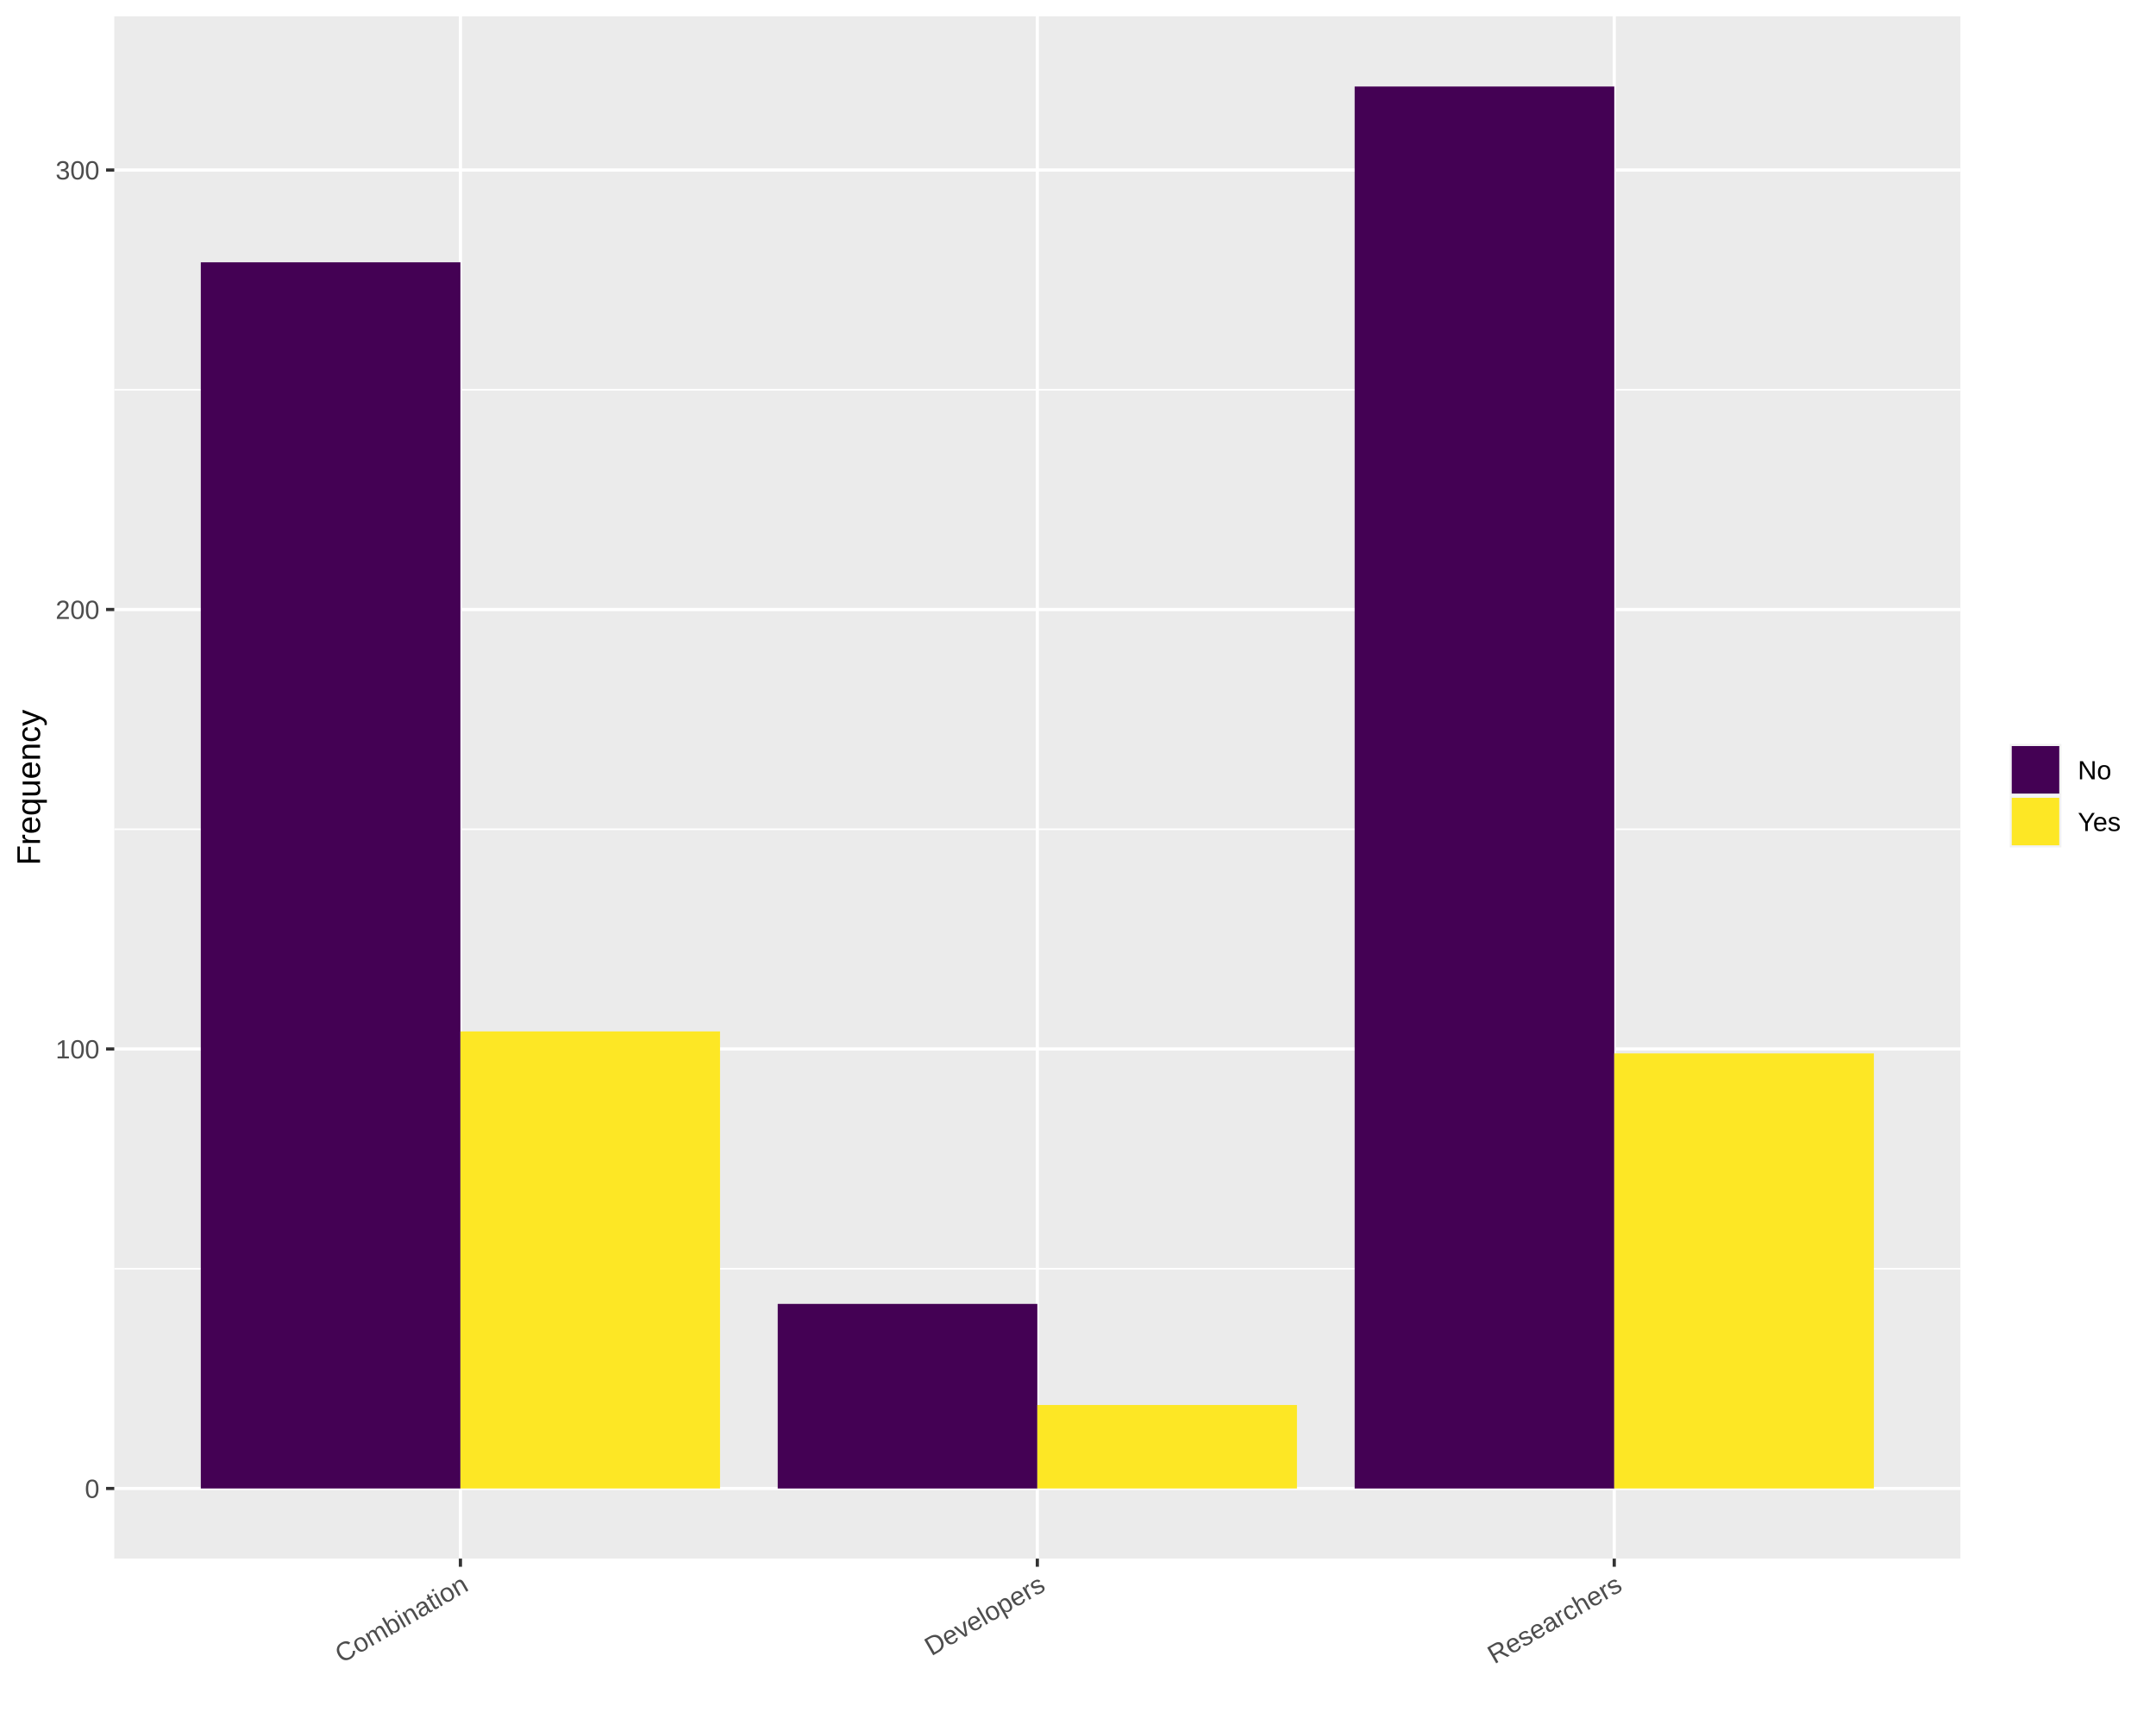
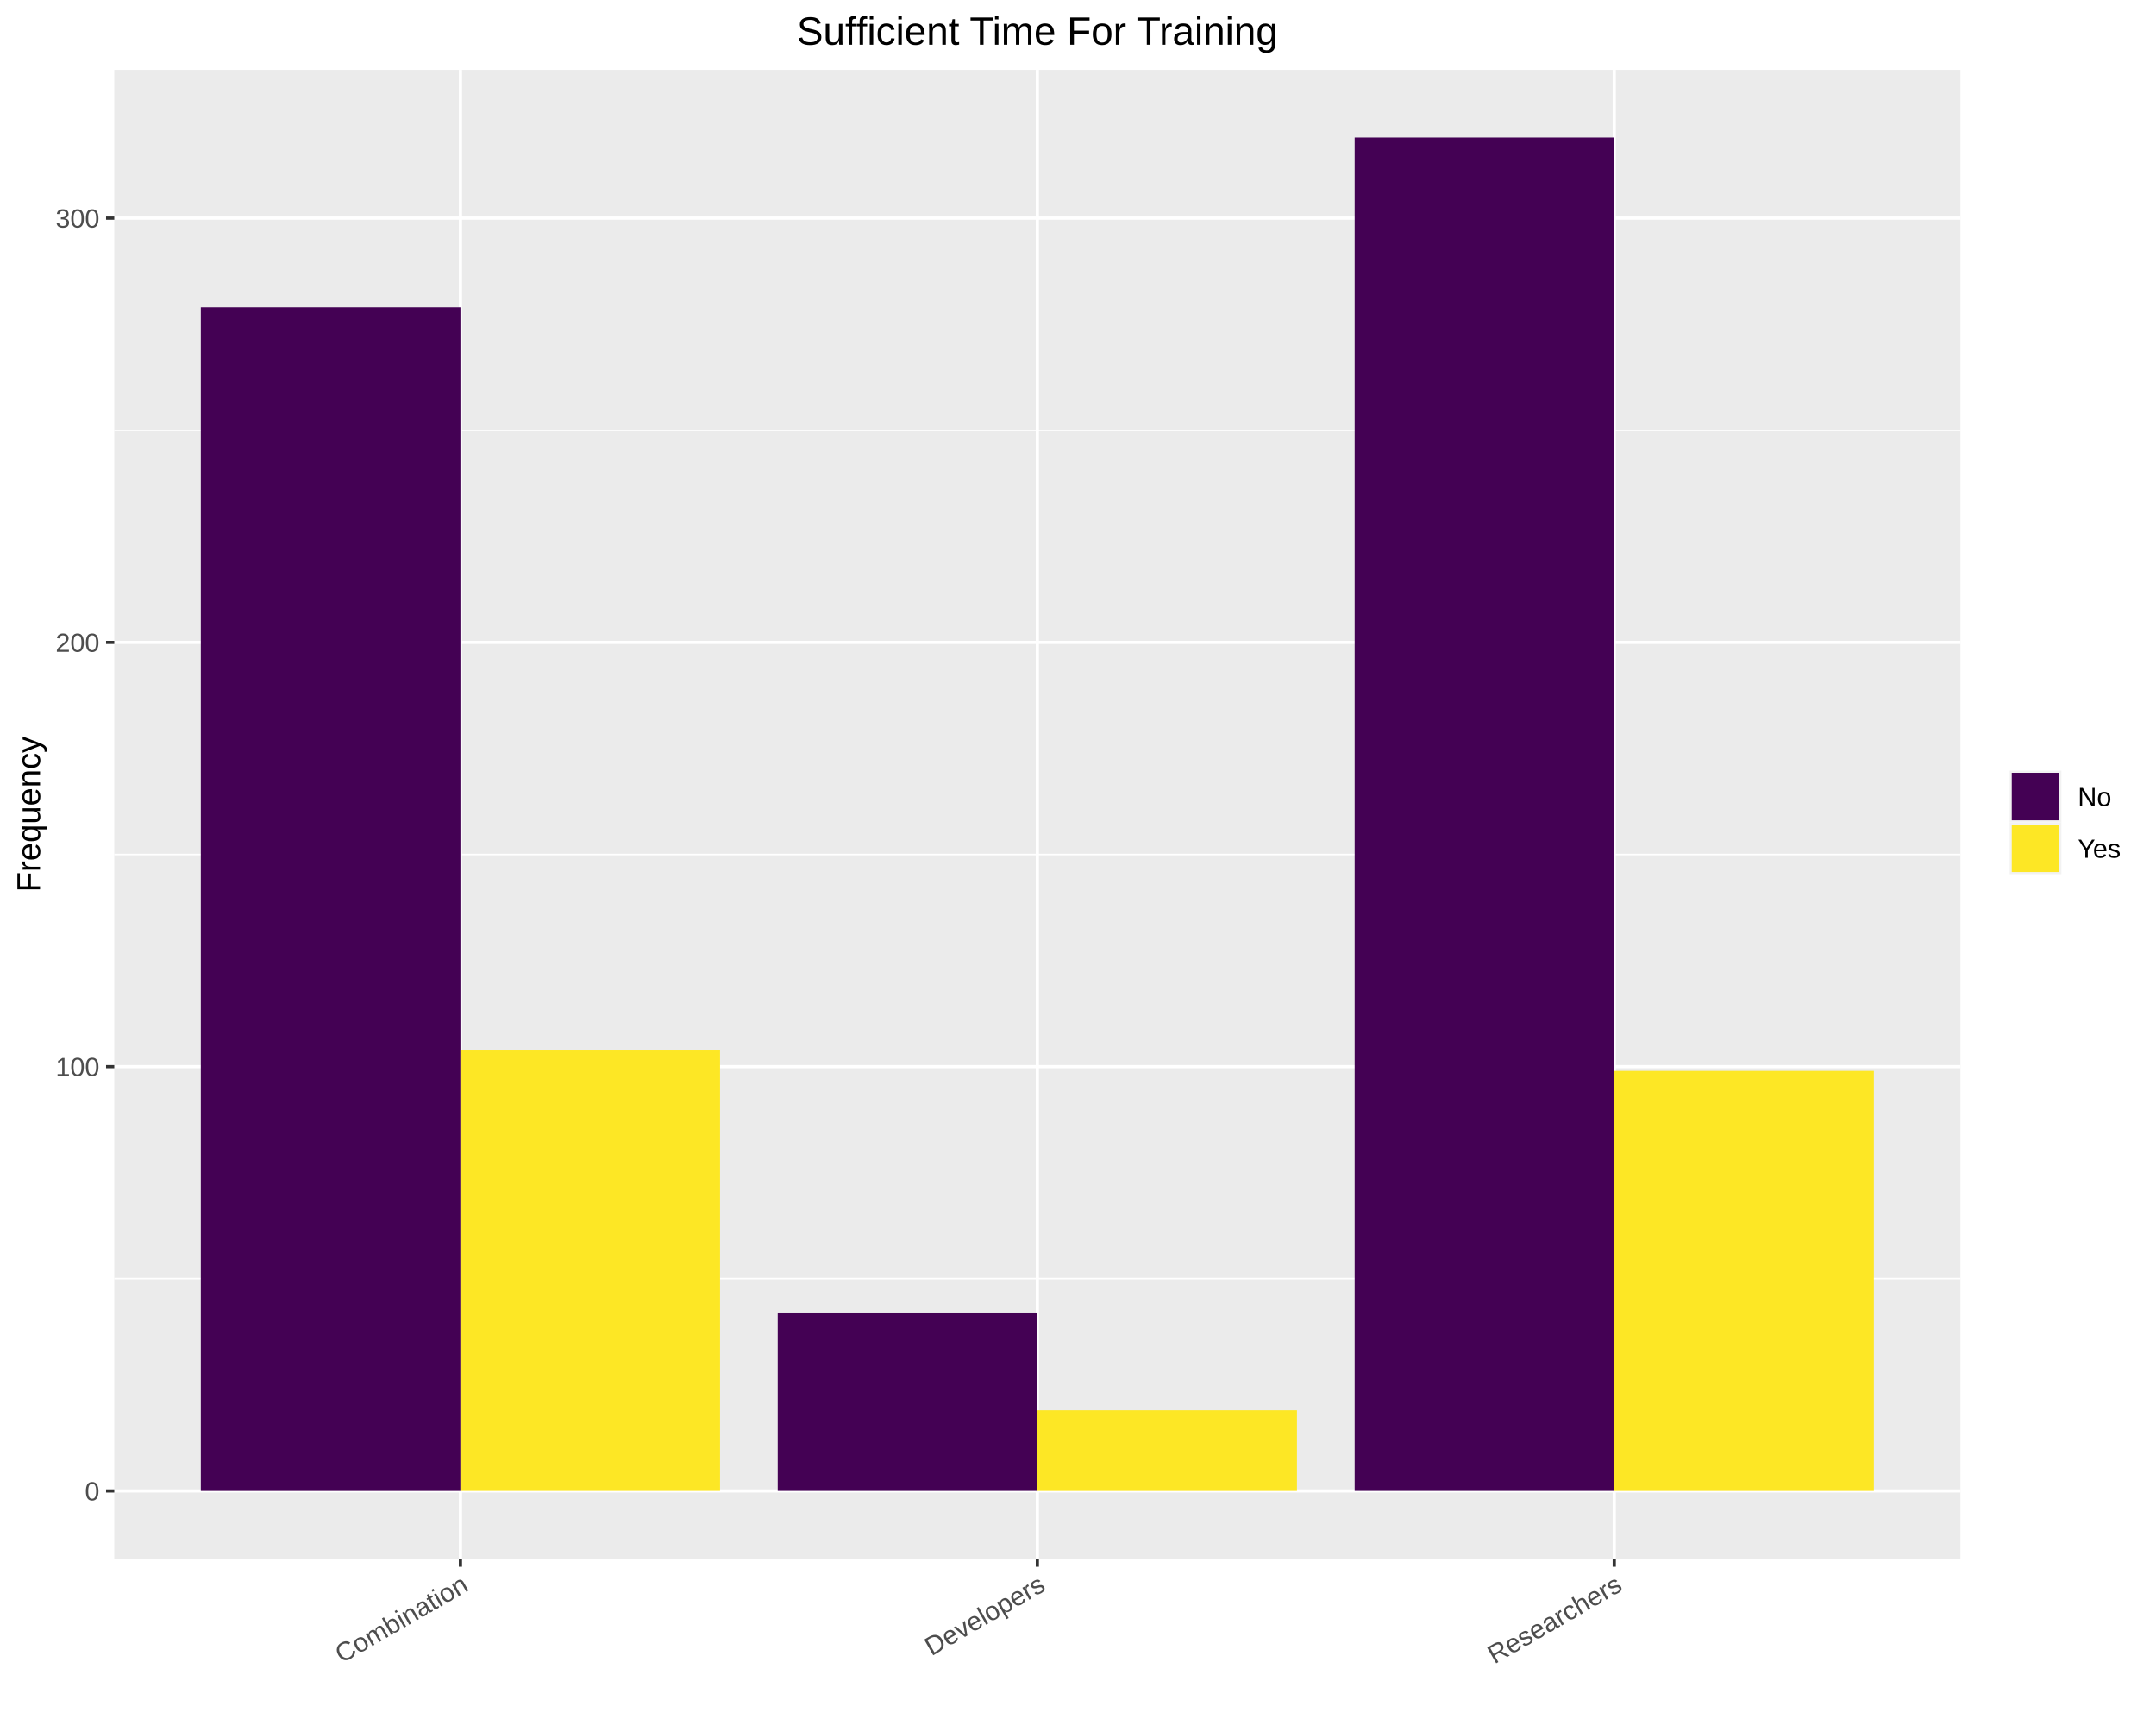
<svg xmlns="http://www.w3.org/2000/svg" class="svglite" width="720.00pt" height="576.00pt" viewBox="0 0 720.00 576.00">
  <defs>
    <style type="text/css">
    .svglite line, .svglite polyline, .svglite polygon, .svglite path, .svglite rect, .svglite circle {
      fill: none;
      stroke: #000000;
      stroke-linecap: round;
      stroke-linejoin: round;
      stroke-miterlimit: 10.00;
    }
    .svglite text {
      white-space: pre;
    }
  </style>
  </defs>
  <rect width="100%" height="100%" style="stroke: none; fill: #FFFFFF;" />
  <defs>
    <clipPath id="cpMC4wMHw3MjAuMDB8MC4wMHw1NzYuMDA=">
      <rect x="0.00" y="0.00" width="720.00" height="576.00" />
    </clipPath>
  </defs>
  <g clip-path="url(#cpMC4wMHw3MjAuMDB8MC4wMHw1NzYuMDA=)">
    <rect x="0.00" y="0.00" width="720.00" height="576.00" style="stroke-width: 1.07; stroke: #FFFFFF; fill: #FFFFFF;" />
  </g>
  <defs>
-     <clipPath id="cpMzguMTZ8NjU0LjY4fDUuNDh8NTIwLjQz">
-       <rect x="38.16" y="5.48" width="616.52" height="514.95" />
+     <clipPath id="cpMzguMTZ8NjU0LjY4fDIzLjM0fDUyMC40Mw==">
+       <rect x="38.16" y="23.34" width="616.52" height="497.09" />
    </clipPath>
  </defs>
-   <g clip-path="url(#cpMzguMTZ8NjU0LjY4fDUuNDh8NTIwLjQz)">
-     <rect x="38.16" y="5.48" width="616.52" height="514.95" style="stroke-width: 1.07; stroke: none; fill: #EBEBEB;" />
-     <polyline points="38.16,423.65 654.68,423.65 " style="stroke-width: 0.53; stroke: #FFFFFF; stroke-linecap: butt;" />
-     <polyline points="38.16,276.90 654.68,276.90 " style="stroke-width: 0.53; stroke: #FFFFFF; stroke-linecap: butt;" />
-     <polyline points="38.16,130.14 654.68,130.14 " style="stroke-width: 0.53; stroke: #FFFFFF; stroke-linecap: butt;" />
-     <polyline points="38.16,497.02 654.68,497.02 " style="stroke-width: 1.07; stroke: #FFFFFF; stroke-linecap: butt;" />
-     <polyline points="38.16,350.27 654.68,350.27 " style="stroke-width: 1.07; stroke: #FFFFFF; stroke-linecap: butt;" />
-     <polyline points="38.16,203.52 654.68,203.52 " style="stroke-width: 1.07; stroke: #FFFFFF; stroke-linecap: butt;" />
-     <polyline points="38.16,56.77 654.68,56.77 " style="stroke-width: 1.07; stroke: #FFFFFF; stroke-linecap: butt;" />
-     <polyline points="153.76,520.43 153.76,5.48 " style="stroke-width: 1.07; stroke: #FFFFFF; stroke-linecap: butt;" />
-     <polyline points="346.42,520.43 346.42,5.48 " style="stroke-width: 1.07; stroke: #FFFFFF; stroke-linecap: butt;" />
-     <polyline points="539.08,520.43 539.08,5.48 " style="stroke-width: 1.07; stroke: #FFFFFF; stroke-linecap: butt;" />
-     <rect x="67.06" y="87.59" width="86.70" height="409.43" style="stroke-width: 1.07; stroke: none; stroke-linecap: square; stroke-linejoin: miter; fill: #440154;" />
-     <rect x="153.76" y="344.40" width="86.70" height="152.62" style="stroke-width: 1.07; stroke: none; stroke-linecap: square; stroke-linejoin: miter; fill: #FDE725;" />
-     <rect x="259.72" y="435.39" width="86.70" height="61.64" style="stroke-width: 1.07; stroke: none; stroke-linecap: square; stroke-linejoin: miter; fill: #440154;" />
-     <rect x="346.42" y="469.14" width="86.70" height="27.88" style="stroke-width: 1.07; stroke: none; stroke-linecap: square; stroke-linejoin: miter; fill: #FDE725;" />
-     <rect x="452.39" y="28.89" width="86.70" height="468.14" style="stroke-width: 1.07; stroke: none; stroke-linecap: square; stroke-linejoin: miter; fill: #440154;" />
-     <rect x="539.08" y="351.74" width="86.70" height="145.28" style="stroke-width: 1.07; stroke: none; stroke-linecap: square; stroke-linejoin: miter; fill: #FDE725;" />
+   <g clip-path="url(#cpMzguMTZ8NjU0LjY4fDIzLjM0fDUyMC40Mw==)">
+     <rect x="38.16" y="23.34" width="616.52" height="497.09" style="stroke-width: 1.07; stroke: none; fill: #EBEBEB;" />
+     <polyline points="38.16,427.00 654.68,427.00 " style="stroke-width: 0.53; stroke: #FFFFFF; stroke-linecap: butt;" />
+     <polyline points="38.16,285.34 654.68,285.34 " style="stroke-width: 0.53; stroke: #FFFFFF; stroke-linecap: butt;" />
+     <polyline points="38.16,143.68 654.68,143.68 " style="stroke-width: 0.53; stroke: #FFFFFF; stroke-linecap: butt;" />
+     <polyline points="38.16,497.83 654.68,497.83 " style="stroke-width: 1.07; stroke: #FFFFFF; stroke-linecap: butt;" />
+     <polyline points="38.16,356.17 654.68,356.17 " style="stroke-width: 1.07; stroke: #FFFFFF; stroke-linecap: butt;" />
+     <polyline points="38.16,214.51 654.68,214.51 " style="stroke-width: 1.07; stroke: #FFFFFF; stroke-linecap: butt;" />
+     <polyline points="38.16,72.85 654.68,72.85 " style="stroke-width: 1.07; stroke: #FFFFFF; stroke-linecap: butt;" />
+     <polyline points="153.76,520.43 153.76,23.34 " style="stroke-width: 1.07; stroke: #FFFFFF; stroke-linecap: butt;" />
+     <polyline points="346.42,520.43 346.42,23.34 " style="stroke-width: 1.07; stroke: #FFFFFF; stroke-linecap: butt;" />
+     <polyline points="539.08,520.43 539.08,23.34 " style="stroke-width: 1.07; stroke: #FFFFFF; stroke-linecap: butt;" />
+     <rect x="67.06" y="102.60" width="86.70" height="395.24" style="stroke-width: 1.07; stroke: none; stroke-linecap: square; stroke-linejoin: miter; fill: #440154;" />
+     <rect x="153.76" y="350.50" width="86.70" height="147.33" style="stroke-width: 1.07; stroke: none; stroke-linecap: square; stroke-linejoin: miter; fill: #FDE725;" />
+     <rect x="259.72" y="438.33" width="86.70" height="59.50" style="stroke-width: 1.07; stroke: none; stroke-linecap: square; stroke-linejoin: miter; fill: #440154;" />
+     <rect x="346.42" y="470.92" width="86.70" height="26.92" style="stroke-width: 1.07; stroke: none; stroke-linecap: square; stroke-linejoin: miter; fill: #FDE725;" />
+     <rect x="452.39" y="45.93" width="86.70" height="451.90" style="stroke-width: 1.07; stroke: none; stroke-linecap: square; stroke-linejoin: miter; fill: #440154;" />
+     <rect x="539.08" y="357.59" width="86.70" height="140.25" style="stroke-width: 1.07; stroke: none; stroke-linecap: square; stroke-linejoin: miter; fill: #FDE725;" />
  </g>
  <g clip-path="url(#cpMC4wMHw3MjAuMDB8MC4wMHw1NzYuMDA=)">
-     <text x="33.23" y="500.17" text-anchor="end" style="font-size: 8.80px;fill: #4D4D4D; font-family: &quot;Arial&quot;;" textLength="4.90px" lengthAdjust="spacingAndGlyphs">0</text>
-     <text x="33.23" y="353.42" text-anchor="end" style="font-size: 8.80px;fill: #4D4D4D; font-family: &quot;Arial&quot;;" textLength="14.69px" lengthAdjust="spacingAndGlyphs">100</text>
-     <text x="33.23" y="206.67" text-anchor="end" style="font-size: 8.80px;fill: #4D4D4D; font-family: &quot;Arial&quot;;" textLength="14.69px" lengthAdjust="spacingAndGlyphs">200</text>
-     <text x="33.23" y="59.92" text-anchor="end" style="font-size: 8.80px;fill: #4D4D4D; font-family: &quot;Arial&quot;;" textLength="14.69px" lengthAdjust="spacingAndGlyphs">300</text>
-     <polyline points="35.42,497.02 38.16,497.02 " style="stroke-width: 1.07; stroke: #333333; stroke-linecap: butt;" />
-     <polyline points="35.42,350.27 38.16,350.27 " style="stroke-width: 1.07; stroke: #333333; stroke-linecap: butt;" />
-     <polyline points="35.42,203.52 38.16,203.52 " style="stroke-width: 1.07; stroke: #333333; stroke-linecap: butt;" />
-     <polyline points="35.42,56.77 38.16,56.77 " style="stroke-width: 1.07; stroke: #333333; stroke-linecap: butt;" />
+     <text x="33.23" y="500.99" text-anchor="end" style="font-size: 8.80px;fill: #4D4D4D; font-family: &quot;Arial&quot;;" textLength="4.90px" lengthAdjust="spacingAndGlyphs">0</text>
+     <text x="33.23" y="359.32" text-anchor="end" style="font-size: 8.80px;fill: #4D4D4D; font-family: &quot;Arial&quot;;" textLength="14.69px" lengthAdjust="spacingAndGlyphs">100</text>
+     <text x="33.23" y="217.66" text-anchor="end" style="font-size: 8.80px;fill: #4D4D4D; font-family: &quot;Arial&quot;;" textLength="14.69px" lengthAdjust="spacingAndGlyphs">200</text>
+     <text x="33.23" y="76.00" text-anchor="end" style="font-size: 8.80px;fill: #4D4D4D; font-family: &quot;Arial&quot;;" textLength="14.69px" lengthAdjust="spacingAndGlyphs">300</text>
+     <polyline points="35.42,497.83 38.16,497.83 " style="stroke-width: 1.07; stroke: #333333; stroke-linecap: butt;" />
+     <polyline points="35.42,356.17 38.16,356.17 " style="stroke-width: 1.07; stroke: #333333; stroke-linecap: butt;" />
+     <polyline points="35.42,214.51 38.16,214.51 " style="stroke-width: 1.07; stroke: #333333; stroke-linecap: butt;" />
+     <polyline points="35.42,72.85 38.16,72.85 " style="stroke-width: 1.07; stroke: #333333; stroke-linecap: butt;" />
    <polyline points="153.76,523.17 153.76,520.43 " style="stroke-width: 1.07; stroke: #333333; stroke-linecap: butt;" />
    <polyline points="346.42,523.17 346.42,520.43 " style="stroke-width: 1.07; stroke: #333333; stroke-linecap: butt;" />
    <polyline points="539.08,523.17 539.08,520.43 " style="stroke-width: 1.07; stroke: #333333; stroke-linecap: butt;" />
    <text transform="translate(156.91,530.82) rotate(-30)" text-anchor="end" style="font-size: 8.80px;fill: #4D4D4D; font-family: &quot;Arial&quot;;" textLength="49.40px" lengthAdjust="spacingAndGlyphs">Combination</text>
    <text transform="translate(349.58,530.82) rotate(-30)" text-anchor="end" style="font-size: 8.80px;fill: #4D4D4D; font-family: &quot;Arial&quot;;" textLength="44.51px" lengthAdjust="spacingAndGlyphs">Developers</text>
    <text transform="translate(542.24,530.82) rotate(-30)" text-anchor="end" style="font-size: 8.80px;fill: #4D4D4D; font-family: &quot;Arial&quot;;" textLength="49.89px" lengthAdjust="spacingAndGlyphs">Researchers</text>
-     <text transform="translate(13.37,262.95) rotate(-90)" text-anchor="middle" style="font-size: 11.00px; font-family: &quot;Arial&quot;;" textLength="51.98px" lengthAdjust="spacingAndGlyphs">Frequency</text>
-     <rect x="665.64" y="237.45" width="48.88" height="51.00" style="stroke-width: 1.07; stroke: none; fill: #FFFFFF;" />
-     <rect x="671.12" y="248.41" width="17.28" height="17.28" style="stroke-width: 1.07; stroke: none; fill: #F2F2F2;" />
-     <rect x="671.83" y="249.12" width="15.86" height="15.86" style="stroke-width: 1.07; stroke: none; stroke-linecap: square; stroke-linejoin: miter; fill: #440154;" />
-     <rect x="671.12" y="265.69" width="17.28" height="17.28" style="stroke-width: 1.07; stroke: none; fill: #F2F2F2;" />
-     <rect x="671.83" y="266.40" width="15.86" height="15.86" style="stroke-width: 1.07; stroke: none; stroke-linecap: square; stroke-linejoin: miter; fill: #FDE725;" />
-     <text x="693.88" y="260.21" style="font-size: 8.80px; font-family: &quot;Arial&quot;;" textLength="11.25px" lengthAdjust="spacingAndGlyphs">No</text>
-     <text x="693.88" y="277.49" style="font-size: 8.80px; font-family: &quot;Arial&quot;;" textLength="15.16px" lengthAdjust="spacingAndGlyphs">Yes</text>
+     <text transform="translate(13.37,271.88) rotate(-90)" text-anchor="middle" style="font-size: 11.00px; font-family: &quot;Arial&quot;;" textLength="51.98px" lengthAdjust="spacingAndGlyphs">Frequency</text>
+     <rect x="665.64" y="246.38" width="48.88" height="51.00" style="stroke-width: 1.07; stroke: none; fill: #FFFFFF;" />
+     <rect x="671.12" y="257.34" width="17.28" height="17.28" style="stroke-width: 1.07; stroke: none; fill: #F2F2F2;" />
+     <rect x="671.83" y="258.05" width="15.86" height="15.86" style="stroke-width: 1.07; stroke: none; stroke-linecap: square; stroke-linejoin: miter; fill: #440154;" />
+     <rect x="671.12" y="274.62" width="17.28" height="17.28" style="stroke-width: 1.07; stroke: none; fill: #F2F2F2;" />
+     <rect x="671.83" y="275.33" width="15.86" height="15.86" style="stroke-width: 1.07; stroke: none; stroke-linecap: square; stroke-linejoin: miter; fill: #FDE725;" />
+     <text x="693.88" y="269.14" style="font-size: 8.80px; font-family: &quot;Arial&quot;;" textLength="11.25px" lengthAdjust="spacingAndGlyphs">No</text>
+     <text x="693.88" y="286.42" style="font-size: 8.80px; font-family: &quot;Arial&quot;;" textLength="15.16px" lengthAdjust="spacingAndGlyphs">Yes</text>
+     <text x="346.42" y="14.94" text-anchor="middle" style="font-size: 13.20px; font-family: &quot;Arial&quot;;" textLength="162.01px" lengthAdjust="spacingAndGlyphs">Sufﬁcient Time For Training</text>
  </g>
</svg>
